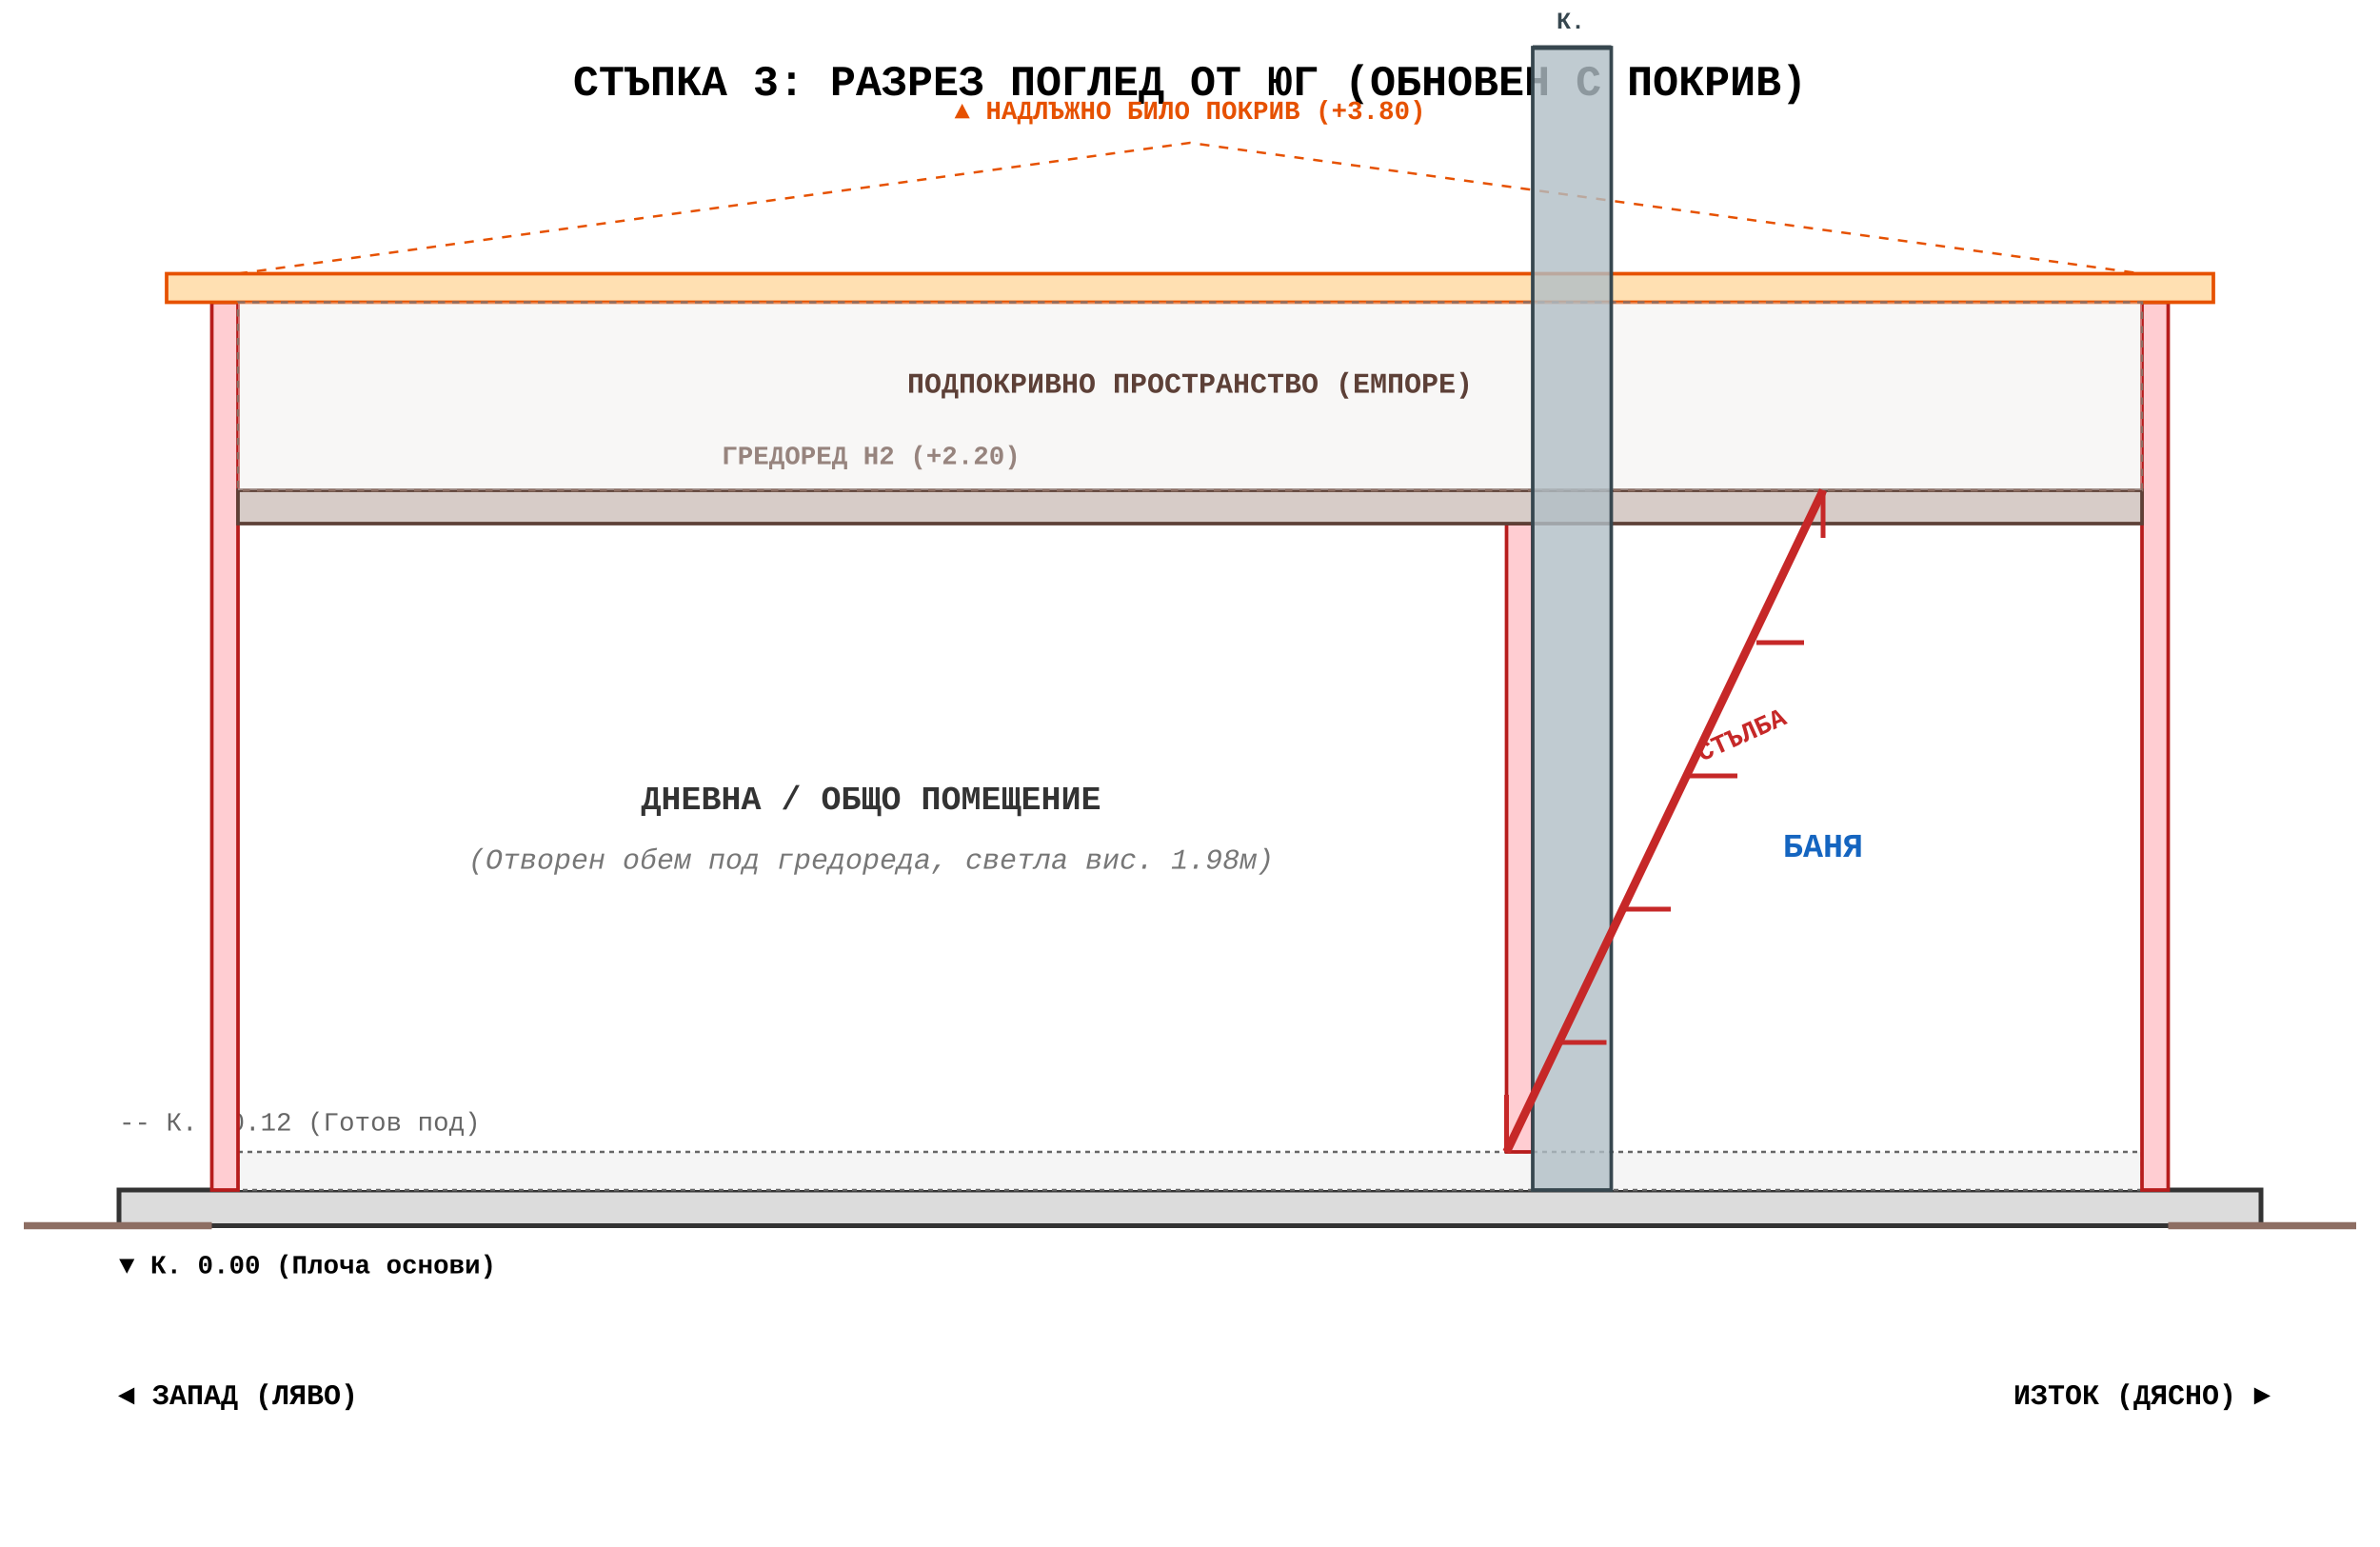
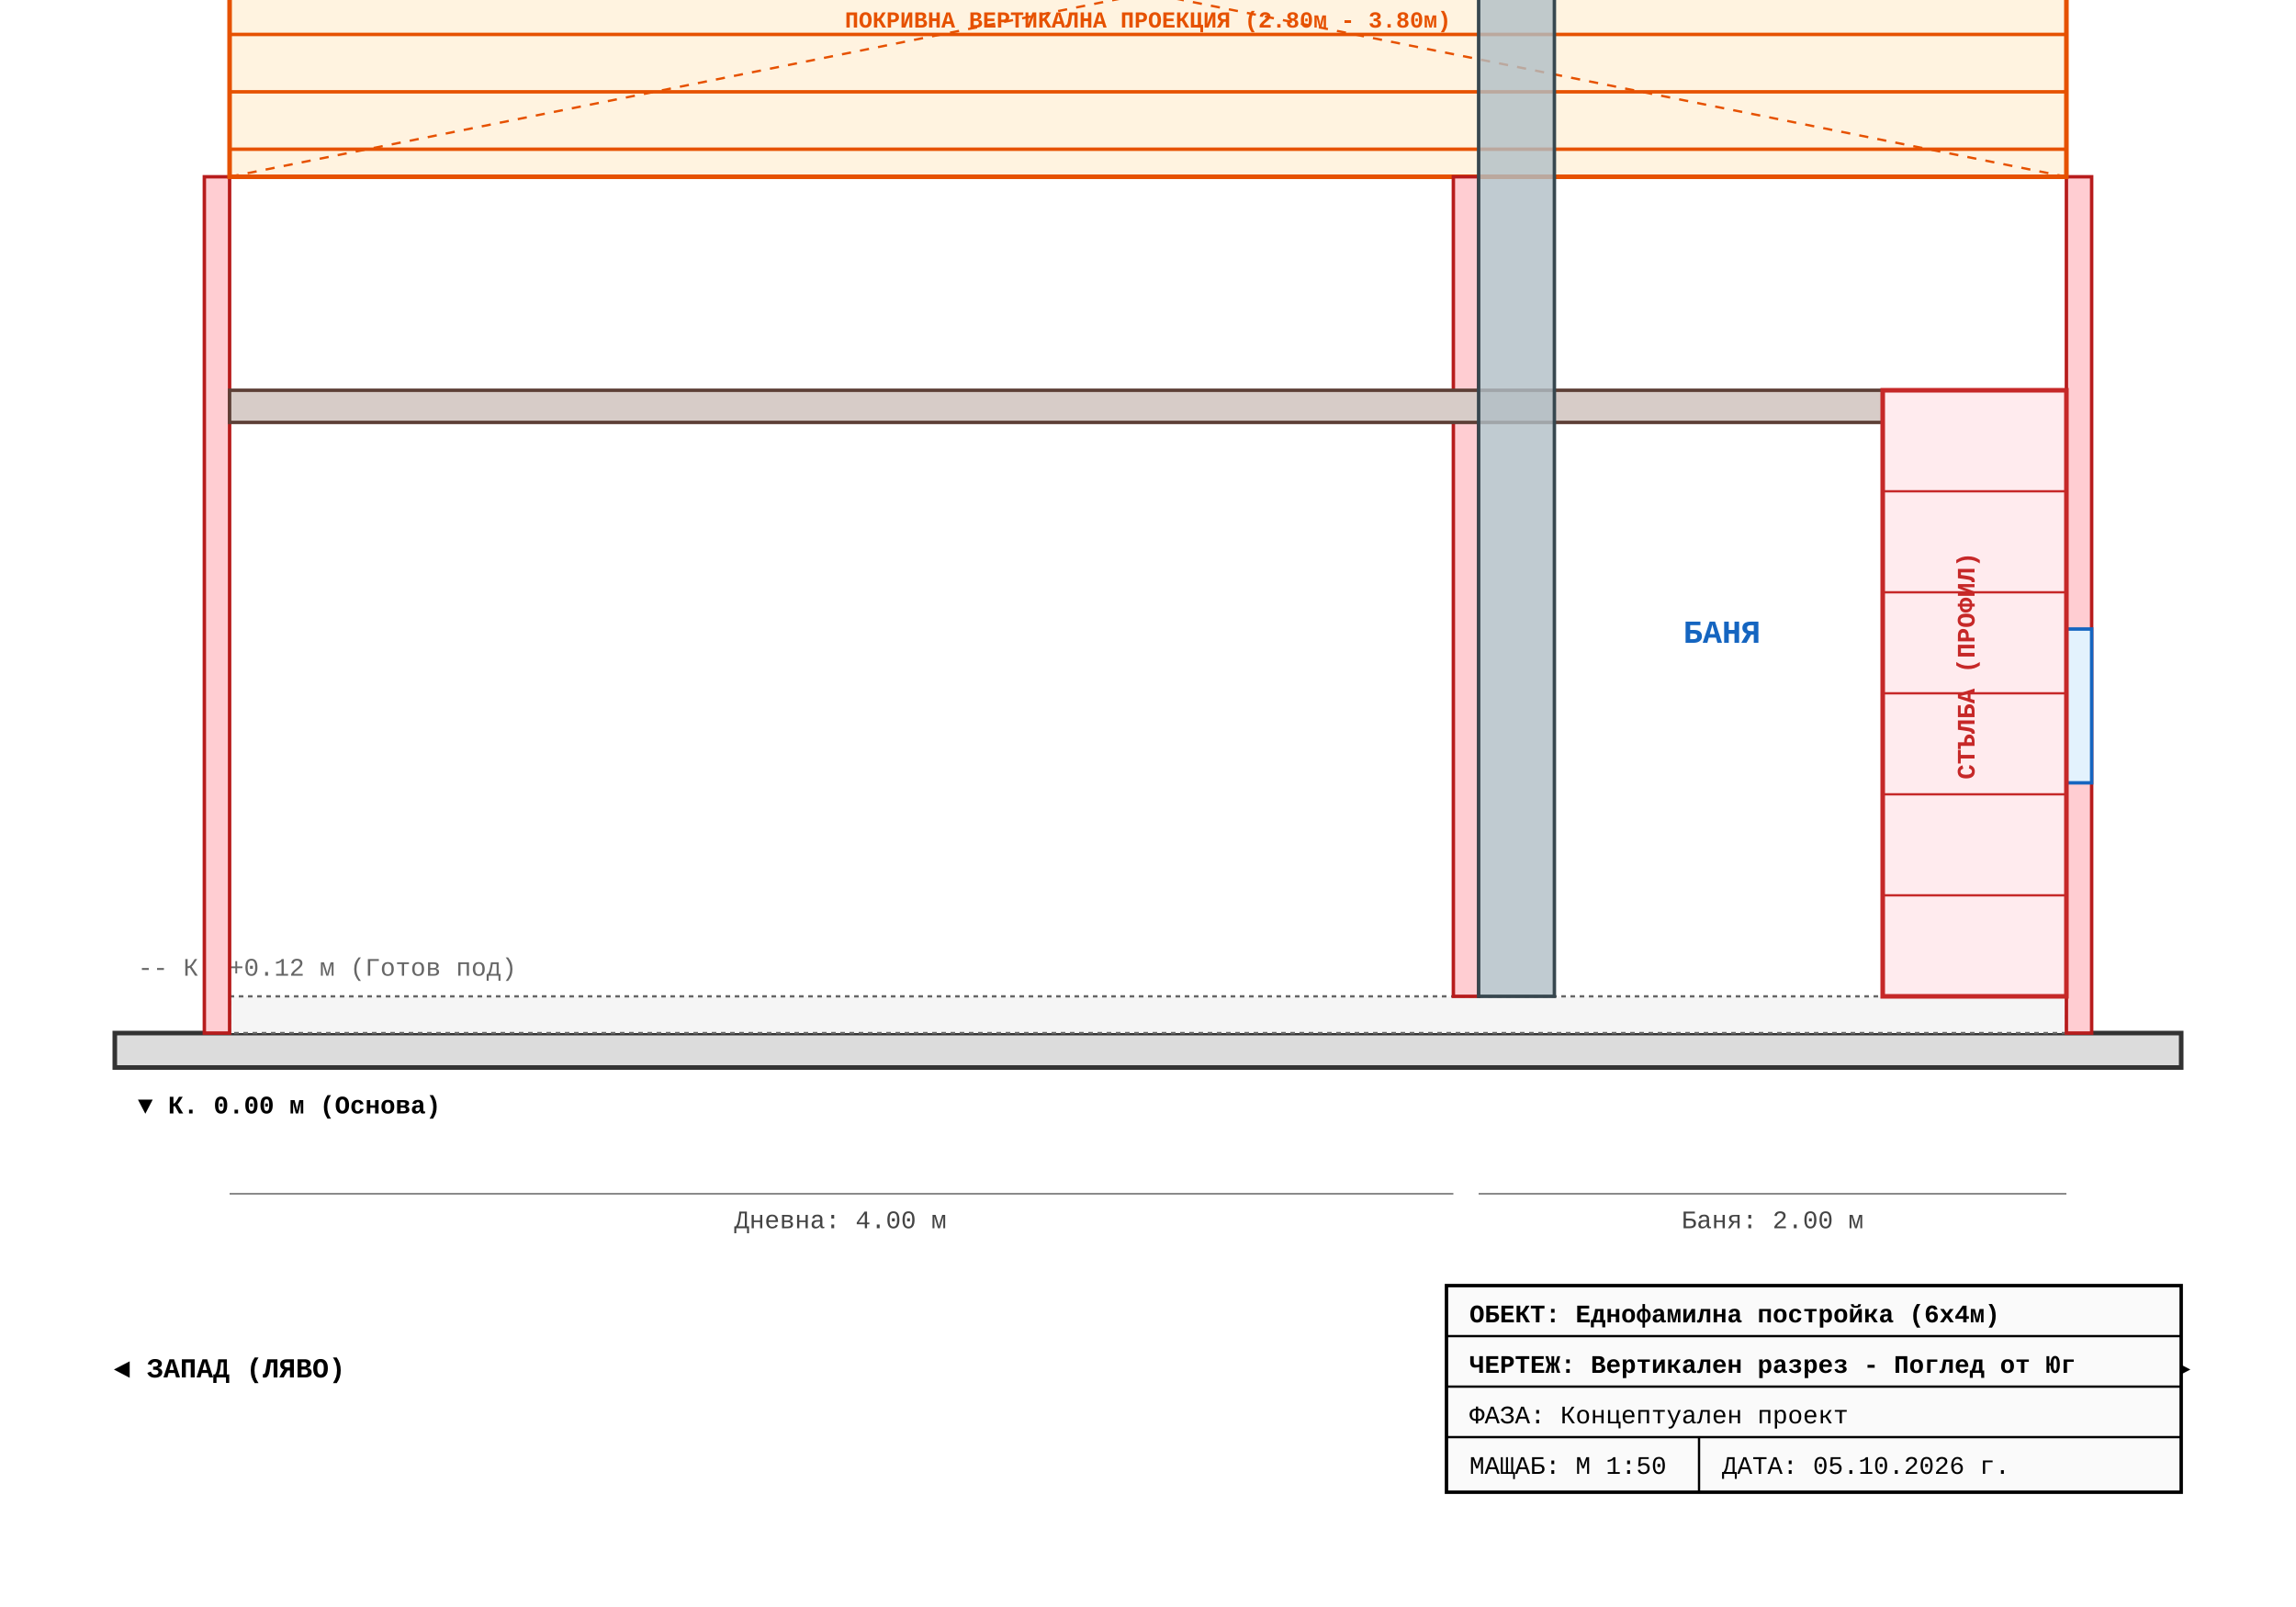
- <svg xmlns="http://www.w3.org/2000/svg" viewBox="0 0 1000 650" width="100%" height="100%" style="background-color: #ffffff; font-family: 'Courier New', Courier, monospace;">
+ <svg xmlns="http://www.w3.org/2000/svg" viewBox="0 0 1000 700" width="100%" height="100%" style="background-color: #ffffff; font-family: 'Courier New', Courier, monospace;">
  <g font-weight="bold" fill="#000">
-     <text x="500" y="40" font-size="18" text-anchor="middle">СТЪПКА 3: РАЗРЕЗ ПОГЛЕД ОТ ЮГ (ОБНОВЕН С ПОКРИВ)</text>
-     <text x="100" y="590" font-size="12" text-anchor="middle">◄ ЗАПАД (ЛЯВО)</text>
-     <text x="900" y="590" font-size="12" text-anchor="middle">ИЗТОК (ДЯСНО) ►</text>
+     <text x="500" y="40" font-size="18" text-anchor="middle">РАЗРЕЗ ПОГЛЕД ОТ ЮГ</text>
+     <text x="100" y="600" font-size="12" text-anchor="middle">◄ ЗАПАД (ЛЯВО)</text>
+     <text x="900" y="600" font-size="12" text-anchor="middle">ИЗТОК (ДЯСНО) ►</text>
  </g>
-   <rect x="50" y="500" width="900" height="15" fill="#dcdcdc" stroke="#333" stroke-width="2" />
-   <text x="50" y="535" font-size="11" fill="#000" font-weight="bold">▼ К. 0.00 (Плоча основи)</text>
-   <rect x="100" y="484" width="800" height="16" fill="#f5f5f5" stroke="#666" stroke-width="1" stroke-dasharray="2,2" />
-   <text x="50" y="475" font-size="11" fill="#666">-- К. +0.12 (Готов под)</text>
-   <rect x="89" y="127" width="11" height="373" fill="#ffcdd2" stroke="#b71c1c" stroke-width="1.5" />
-   <rect x="900" y="127" width="11" height="373" fill="#ffcdd2" stroke="#b71c1c" stroke-width="1.5" />
-   <rect x="70" y="115" width="860" height="12" fill="#ffe0b2" stroke="#e65100" stroke-width="1.5" />
-   <polygon points="100,115 500,60 900,115" fill="none" stroke="#e65100" stroke-width="1" stroke-dasharray="4,4" />
-   <text x="500" y="50" font-size="11" fill="#e65100" font-weight="bold" text-anchor="middle">▲ НАДЛЪЖНО БИЛО ПОКРИВ (+3.80)</text>
-   <rect x="633" y="220" width="11" height="264" fill="#ffcdd2" stroke="#b71c1c" stroke-width="1.5" />
-   <text x="766" y="360" font-size="14" fill="#1565c0" font-weight="bold" text-anchor="middle">БАНЯ</text>
-   <rect x="100" y="206" width="800" height="14" fill="#d7ccc8" stroke="#5d4037" stroke-width="1.5" />
-   <text x="366" y="195" font-size="11" fill="#5d4037" font-weight="bold" text-anchor="middle">ГРЕДОРЕД Н2 (+2.20)</text>
-   <rect x="100" y="127" width="800" height="79" fill="#efebe9" fill-opacity="0.4" stroke="#8d6e63" stroke-width="1" stroke-dasharray="3,3" />
-   <text x="500" y="165" font-size="12" fill="#5d4037" font-weight="bold" text-anchor="middle">ПОДПОКРИВНО ПРОСТРАНСТВО (ЕМПОРЕ)</text>
-   <text x="366" y="340" font-size="14" font-weight="bold" fill="#333" text-anchor="middle">ДНЕВНА / ОБЩО ПОМЕЩЕНИЕ</text>
-   <text x="366" y="365" font-size="12" fill="#777" text-anchor="middle" font-style="italic">(Отворен обем под гредореда, светла вис. 1.98м)</text>
-   <rect x="644" y="20" width="33" height="480" fill="#b0bec5" stroke="#37474f" stroke-width="1.5" fill-opacity="0.8" />
-   <line x1="644" y1="20" x2="677" y2="20" stroke="#37474f" stroke-width="2" />
-   <text x="660" y="12" font-size="10" fill="#37474f" font-weight="bold" text-anchor="middle">К.</text>
-   <g stroke="#c62828" stroke-width="2">
-     <line x1="633" y1="484" x2="766" y2="206" stroke-width="3.5" />
-     <line x1="633" y1="484" x2="633" y2="460" />
-     <line x1="655" y1="438" x2="675" y2="438" />
-     <line x1="682" y1="382" x2="702" y2="382" />
-     <line x1="710" y1="326" x2="730" y2="326" />
-     <line x1="738" y1="270" x2="758" y2="270" />
-     <line x1="766" y1="206" x2="766" y2="226" />
+   <rect x="50" y="450" width="900" height="15" fill="#dcdcdc" stroke="#333" stroke-width="2" />
+   <text x="60" y="485" font-size="11" font-weight="bold">▼ К. 0.00 м (Основа)</text>
+   <rect x="100" y="434" width="800" height="16" fill="#f5f5f5" stroke="#666" stroke-width="1" stroke-dasharray="2,2" />
+   <text x="60" y="425" font-size="11" fill="#666">-- К. +0.12 м (Готов под)</text>
+   <rect x="89" y="77" width="11" height="373" fill="#ffcdd2" stroke="#b71c1c" stroke-width="1.5" />
+   <rect x="900" y="77" width="11" height="373" fill="#ffcdd2" stroke="#b71c1c" stroke-width="1.5" />
+   <rect x="100" y="-3" width="800" height="80" fill="#fff3e0" stroke="#e65100" stroke-width="2" />
+   <line x1="100" y1="15" x2="900" y2="15" stroke="#e65100" stroke-width="1.5" />
+   <line x1="100" y1="40" x2="900" y2="40" stroke="#e65100" stroke-width="1.5" />
+   <line x1="100" y1="65" x2="900" y2="65" stroke="#e65100" stroke-width="1.5" />
+   <line x1="100" y1="77" x2="500" y2="-3" stroke="#e65100" stroke-width="1" stroke-dasharray="4,4" />
+   <line x1="900" y1="77" x2="500" y2="-3" stroke="#e65100" stroke-width="1" stroke-dasharray="4,4" />
+   <text x="500" y="12" font-size="10" fill="#e65100" font-weight="bold" text-anchor="middle">ПОКРИВНА ВЕРТИКАЛНА ПРОЕКЦИЯ (2.80м - 3.80м)</text>
+   <rect x="633" y="77" width="11" height="357" fill="#ffcdd2" stroke="#b71c1c" stroke-width="1.5" />
+   <text x="750" y="280" font-size="14" fill="#1565c0" font-weight="bold" text-anchor="middle">БАНЯ</text>
+   <rect x="900" y="274" width="11" height="67" fill="#e3f2fd" stroke="#1565c0" stroke-width="1.5" />
+   <text x="885" y="310" font-size="10" fill="#1565c0" text-anchor="end">ПР. 50х50</text>
+   <rect x="100" y="170" width="800" height="14" fill="#d7ccc8" stroke="#5d4037" stroke-width="1.5" />
+   <rect x="644" y="-3" width="33" height="437" fill="#b0bec5" stroke="#37474f" stroke-width="1.5" fill-opacity="0.8" />
+   <rect x="820" y="170" width="80" height="264" fill="#ffebee" stroke="#c62828" stroke-width="2" />
+   <line x1="820" y1="214" x2="900" y2="214" stroke="#c62828" stroke-width="1" />
+   <line x1="820" y1="258" x2="900" y2="258" stroke="#c62828" stroke-width="1" />
+   <line x1="820" y1="302" x2="900" y2="302" stroke="#c62828" stroke-width="1" />
+   <line x1="820" y1="346" x2="900" y2="346" stroke="#c62828" stroke-width="1" />
+   <line x1="820" y1="390" x2="900" y2="390" stroke="#c62828" stroke-width="1" />
+   <text x="860" y="290" font-size="11" fill="#c62828" font-weight="bold" text-anchor="middle" transform="rotate(-90 860 290)">СТЪЛБА (ПРОФИЛ)</text>
+   <g font-size="11" fill="#444" stroke="#444" stroke-width="0.5">
+     <line x1="100" y1="520" x2="633" y2="520" />
+     <text x="366" y="535" stroke="none" text-anchor="middle">Дневна: 4.00 м</text>
+     <line x1="644" y1="520" x2="900" y2="520" />
+     <text x="772" y="535" stroke="none" text-anchor="middle">Баня: 2.00 м</text>
  </g>
-   <text x="715" y="320" font-size="11" fill="#c62828" font-weight="bold" transform="rotate(-24 715 320)">СТЪЛБА</text>
-   <line x1="10" y1="515" x2="89" y2="515" stroke="#8d6e63" stroke-width="3" />
-   <line x1="911" y1="515" x2="990" y2="515" stroke="#8d6e63" stroke-width="3" />
+   <g transform="translate(630, 560)" font-size="11" fill="#000">
+     <rect x="0" y="0" width="320" height="90" fill="#fafafa" stroke="#000" stroke-width="1.5" />
+     <line x1="0" y1="22" x2="320" y2="22" stroke="#000" />
+     <line x1="0" y1="44" x2="320" y2="44" stroke="#000" />
+     <line x1="0" y1="66" x2="320" y2="66" stroke="#000" />
+     <line x1="110" y1="66" x2="110" y2="90" stroke="#000" />
+     <text x="10" y="16" font-weight="bold">ОБЕКТ: Еднофамилна постройка (6х4м)</text>
+     <text x="10" y="38" font-weight="bold">ЧЕРТЕЖ: Вертикален разрез - Поглед от Юг</text>
+     <text x="10" y="60">ФАЗА: Концептуален проект</text>
+     <text x="10" y="82">МАЩАБ: М 1:50</text>
+     <text x="120" y="82">ДАТА: 05.10.2026 г.</text>
+   </g>
</svg>
